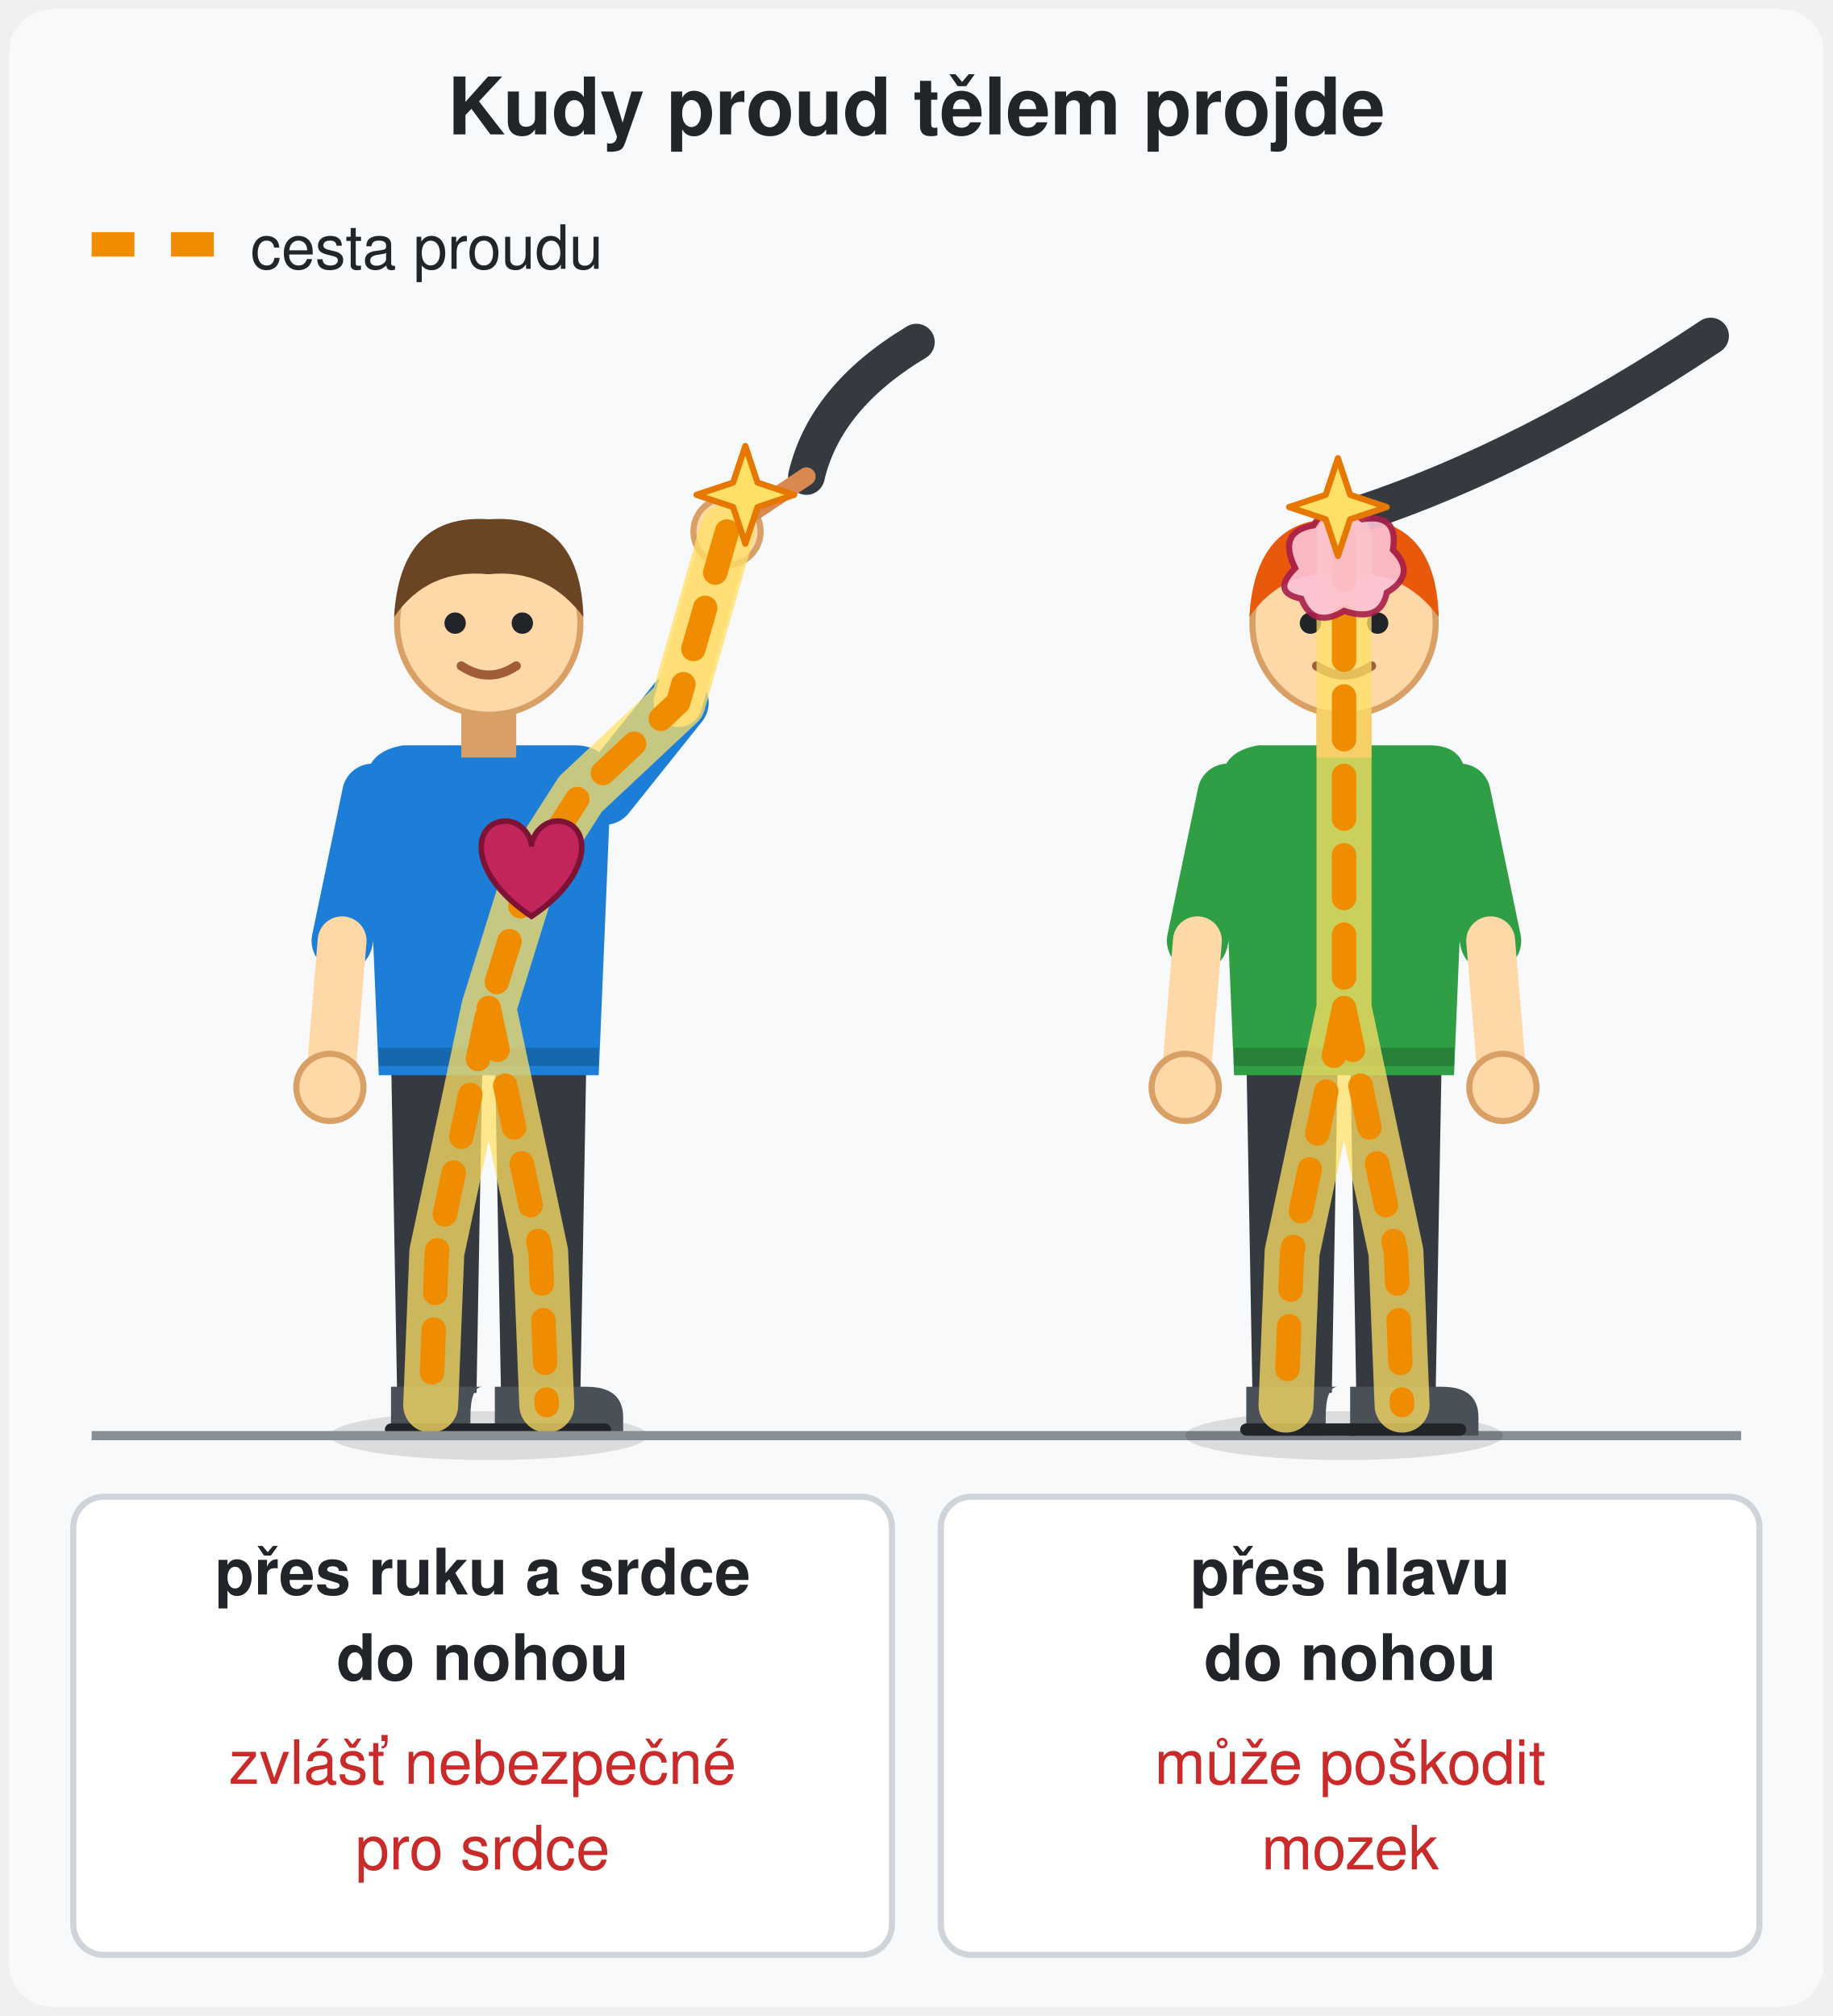
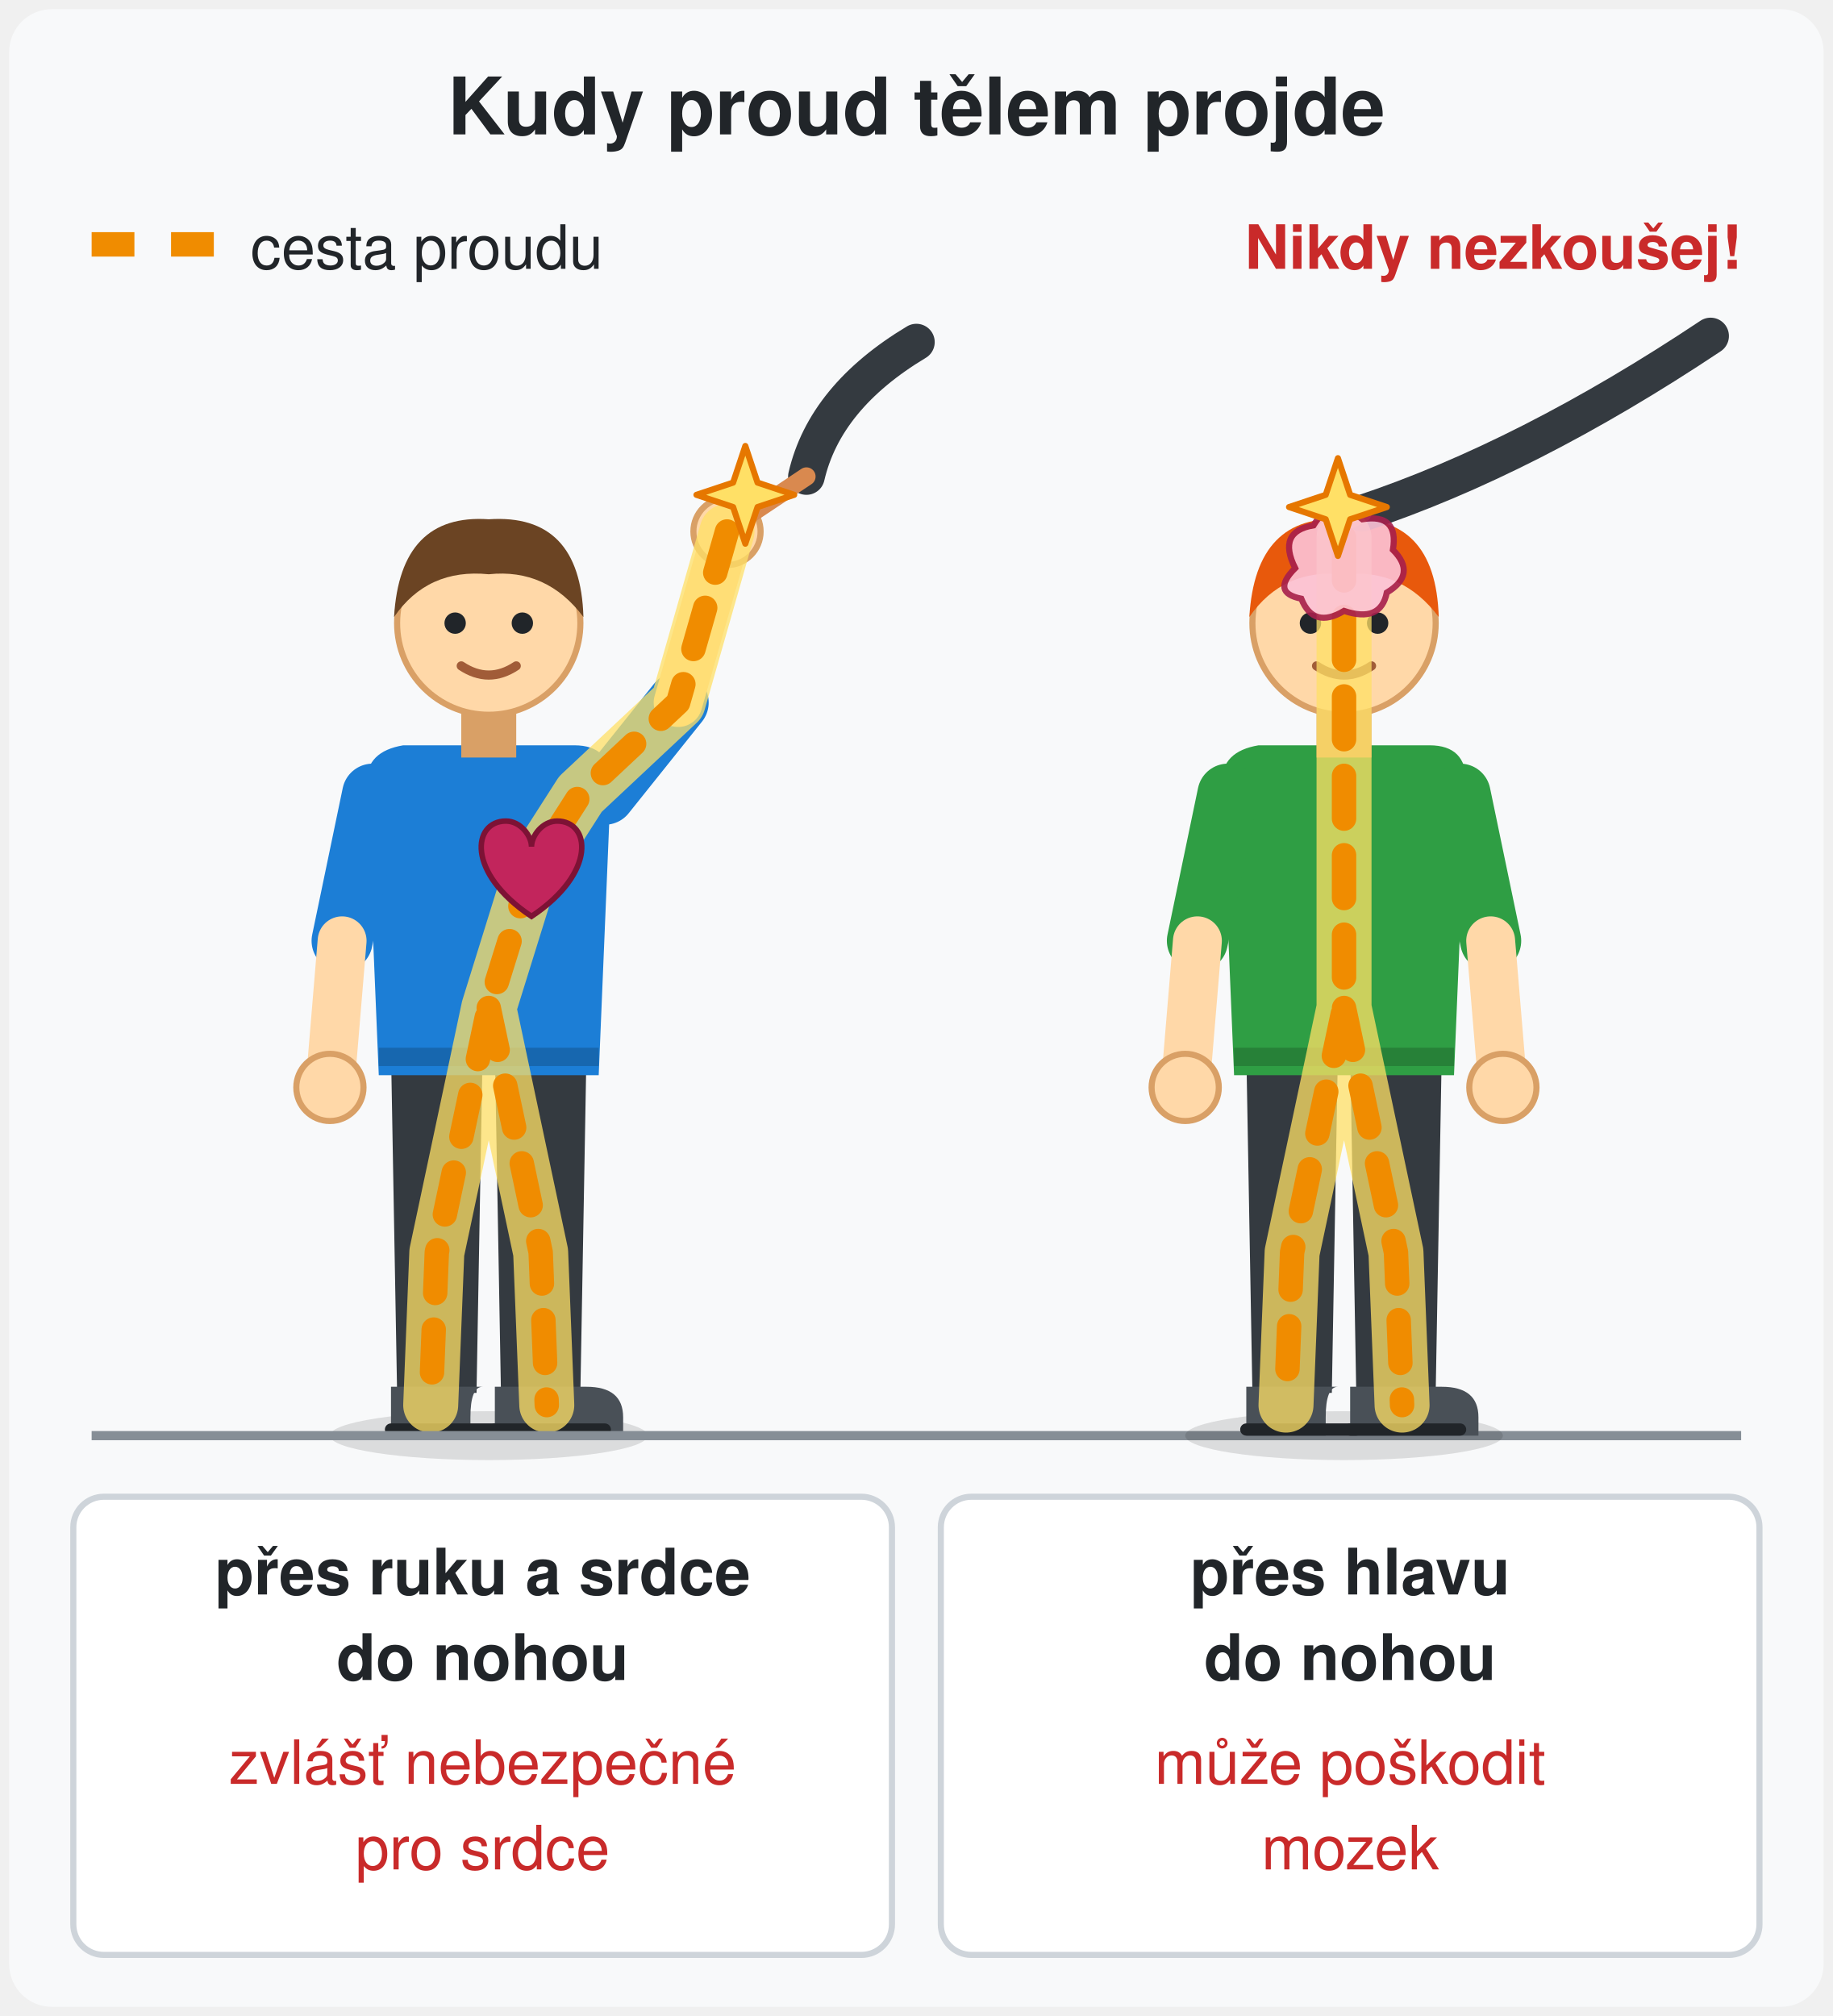
<svg xmlns="http://www.w3.org/2000/svg" viewBox="0 0 600 660" font-family="'Segoe UI', Helvetica, Arial, sans-serif" role="img" aria-label="Dvě postavy zepředu. U levé vede proud z levé ruky přes hrudník a srdce do nohou: tato cesta je zvlášť nebezpečná. U pravé se kabel dotkne hlavy a proud vede hlavou do nohou: může poškodit mozek. Animace: oranžové čárky ukazují, kudy proud tělem prochází.">
  <style>
.tok { animation: tok 0.9s linear infinite; }
@keyframes tok { to { stroke-dashoffset: -26; } }
.bije { animation: bije 0.5s ease-in-out infinite; transform-box: fill-box; transform-origin: center; }
- @keyframes bije { 50% { transform: translate(0, 0) scale(1.15); } }
+ @keyframes bije { 50% { transform: scale(1.15); } }
@media (prefers-reduced-motion: reduce) { .tok, .bije { animation: none; } }
</style>
  <rect x="3" y="3" width="594" height="654" rx="14" fill="#f8f9fa" />
  <text x="300" y="44" font-size="26" font-weight="bold" fill="#212529" text-anchor="middle">Kudy proud tělem projde</text>
  <ellipse cx="160" cy="470" rx="52" ry="8" fill="#000" opacity="0.12" />
  <path d="M128 344H158L156 456H130Z" fill="#343a40" />
  <path d="M128 454h30q-4 0 -4 10v6h-26z" fill="#495057" />
  <rect x="126" y="466" width="40" height="4" rx="2" fill="#212529" />
  <path d="M162 344H192L190 456H164Z" fill="#343a40" />
  <path d="M162 454h30q12 0 12 10v6h-42z" fill="#495057" />
  <rect x="160" y="466" width="40" height="4" rx="2" fill="#212529" />
  <path d="M120 256q0 -10 12 -12h56q12 0 12 12L196 352H124Z" fill="#1c7ed6" />
  <path d="M124 346H196" stroke="#000" stroke-opacity="0.18" stroke-width="6" />
  <path d="M122 260L112 308" stroke="#1c7ed6" stroke-width="20" stroke-linecap="round" />
  <path d="M112 308L108 356" stroke="#ffd8a8" stroke-width="16" stroke-linecap="round" />
  <circle cx="108" cy="356" r="11" fill="#ffd8a8" stroke="#d9a066" stroke-width="2" />
  <path d="M198 260L222 230" stroke="#1c7ed6" stroke-width="20" stroke-linecap="round" />
  <path d="M222 230L238 174" stroke="#ffd8a8" stroke-width="16" stroke-linecap="round" />
  <circle cx="238" cy="174" r="11" fill="#ffd8a8" stroke="#d9a066" stroke-width="2" />
  <rect x="151" y="232" width="18" height="16" fill="#d9a066" />
  <circle cx="160" cy="204" r="30" fill="#ffd8a8" stroke="#d9a066" stroke-width="2" />
  <path d="M129 202q2 -34 31 -32q30 -2 31 32q-12 -16 -31 -14q-20 -2 -31 14Z" fill="#6b4423" />
  <circle cx="149" cy="204" r="3.5" fill="#212529" />
  <circle cx="171" cy="204" r="3.5" fill="#212529" />
  <path d="M151 218q9 6 18 0" fill="none" stroke="#a15c38" stroke-width="3" stroke-linecap="round" />
  <path d="M300 112Q270 130 264 156" fill="none" stroke="#343a40" stroke-width="12" stroke-linecap="round" />
  <path d="M264 156L246 168" stroke="#d9894f" stroke-width="6" stroke-linecap="round" />
  <path d="M238 174L222 230L190 260L174 285L160 330L143 410L141 460M160 330L177 410L179 460" fill="none" stroke="#ffe066" stroke-opacity="0.75" stroke-width="18" stroke-linecap="round" stroke-linejoin="round" />
  <path class="tok" d="M238 174L222 230L190 260L174 285L160 330L143 410L141 460M160 330L177 410L179 460" fill="none" stroke="#f08c00" stroke-width="8" stroke-dasharray="14 12" stroke-linecap="round" stroke-linejoin="round" />
-   <g class="bije" transform="translate(174 288)">
-     <path transform="scale(1.2)" d="M0 10C-18 -2 -16 -16 -7 -16C-3 -16 0 -12 0 -9C0 -12 3 -16 7 -16C16 -16 18 -2 0 10Z" fill="#c2255c" stroke="#7d1235" stroke-width="1.5" />
+   <g transform="translate(174 288)">
+     <g class="bije">
+       <path transform="scale(1.2)" d="M0 10C-18 -2 -16 -16 -7 -16C-3 -16 0 -12 0 -9C0 -12 3 -16 7 -16C16 -16 18 -2 0 10Z" fill="#c2255c" stroke="#7d1235" stroke-width="1.5" />
+     </g>
  </g>
  <g transform="translate(244 162) scale(1.0)">
    <path d="M0 -16L4 -4L16 0L4 4L0 16L-4 4L-16 0L-4 -4Z" fill="#ffe066" stroke="#e67700" stroke-width="2" stroke-linejoin="round" />
  </g>
  <path d="M30 470H570" stroke="#868e96" stroke-width="3" />
  <ellipse cx="440" cy="470" rx="52" ry="8" fill="#000" opacity="0.12" />
  <path d="M408 344H438L436 456H410Z" fill="#343a40" />
  <path d="M408 454h30q-4 0 -4 10v6h-26z" fill="#495057" />
  <rect x="406" y="466" width="40" height="4" rx="2" fill="#212529" />
  <path d="M442 344H472L470 456H444Z" fill="#343a40" />
  <path d="M442 454h30q12 0 12 10v6h-42z" fill="#495057" />
  <rect x="440" y="466" width="40" height="4" rx="2" fill="#212529" />
  <path d="M400 256q0 -10 12 -12h56q12 0 12 12L476 352H404Z" fill="#2f9e44" />
  <path d="M404 346H476" stroke="#000" stroke-opacity="0.18" stroke-width="6" />
  <path d="M402 260L392 308" stroke="#2f9e44" stroke-width="20" stroke-linecap="round" />
  <path d="M392 308L388 356" stroke="#ffd8a8" stroke-width="16" stroke-linecap="round" />
  <circle cx="388" cy="356" r="11" fill="#ffd8a8" stroke="#d9a066" stroke-width="2" />
  <path d="M478 260L488 308" stroke="#2f9e44" stroke-width="20" stroke-linecap="round" />
  <path d="M488 308L492 356" stroke="#ffd8a8" stroke-width="16" stroke-linecap="round" />
  <circle cx="492" cy="356" r="11" fill="#ffd8a8" stroke="#d9a066" stroke-width="2" />
  <rect x="431" y="232" width="18" height="16" fill="#d9a066" />
  <circle cx="440" cy="204" r="30" fill="#ffd8a8" stroke="#d9a066" stroke-width="2" />
  <path d="M409 202q2 -34 31 -32q30 -2 31 32q-12 -16 -31 -14q-20 -2 -31 14Z" fill="#e8590c" />
  <circle cx="429" cy="204" r="3.5" fill="#212529" />
  <circle cx="451" cy="204" r="3.5" fill="#212529" />
  <path d="M431 218q9 6 18 0" fill="none" stroke="#a15c38" stroke-width="3" stroke-linecap="round" />
  <path d="M560 110Q500 150 446 168" fill="none" stroke="#343a40" stroke-width="12" stroke-linecap="round" />
  <path d="M446 168L434 174" stroke="#d9894f" stroke-width="6" stroke-linecap="round" />
  <path d="M440 176L440 224L440 330L423 410L421 460M440 330L457 410L459 460" fill="none" stroke="#ffe066" stroke-opacity="0.75" stroke-width="18" stroke-linecap="round" stroke-linejoin="round" />
  <path class="tok" d="M440 176L440 224L440 330L423 410L421 460M440 330L457 410L459 460" fill="none" stroke="#f08c00" stroke-width="8" stroke-dasharray="14 12" stroke-linecap="round" stroke-linejoin="round" />
  <path d="M424 186q-6 -12 6 -14q6 -10 16 -2q12 -2 10 10q8 8 -2 14q-2 10 -14 6q-10 6 -14 -4q-10 -2 -2 -10Z" fill="#fcc2d7" stroke="#a61e4d" stroke-width="2" opacity="0.9" />
  <g transform="translate(438 166) scale(1.0)">
    <path d="M0 -16L4 -4L16 0L4 4L0 16L-4 4L-16 0L-4 -4Z" fill="#ffe066" stroke="#e67700" stroke-width="2" stroke-linejoin="round" />
  </g>
  <rect x="24" y="490" width="268" height="150" rx="10" fill="#fff" stroke="#ced4da" stroke-width="2" />
  <text x="158" y="522" font-size="21" font-weight="bold" fill="#212529" text-anchor="middle">přes ruku a srdce</text>
  <text x="158" y="550" font-size="21" font-weight="bold" fill="#212529" text-anchor="middle">do nohou</text>
  <text x="158" y="584" font-size="20" fill="#c92a2a" text-anchor="middle">zvlášť nebezpečné</text>
  <text x="158" y="612" font-size="20" fill="#c92a2a" text-anchor="middle">pro srdce</text>
  <rect x="308" y="490" width="268" height="150" rx="10" fill="#fff" stroke="#ced4da" stroke-width="2" />
  <text x="442" y="522" font-size="21" font-weight="bold" fill="#212529" text-anchor="middle">přes hlavu</text>
  <text x="442" y="550" font-size="21" font-weight="bold" fill="#212529" text-anchor="middle">do nohou</text>
  <text x="442" y="584" font-size="20" fill="#c92a2a" text-anchor="middle">může poškodit</text>
  <text x="442" y="612" font-size="20" fill="#c92a2a" text-anchor="middle">mozek</text>
  <path d="M30 80H72" stroke="#f08c00" stroke-width="8" stroke-dasharray="14 12" />
  <text x="82" y="88" font-size="20" fill="#212529" text-anchor="start">cesta proudu</text>
+   <text x="570" y="88" font-size="20" font-weight="bold" fill="#c92a2a" text-anchor="end">Nikdy nezkoušej!</text>
</svg>
